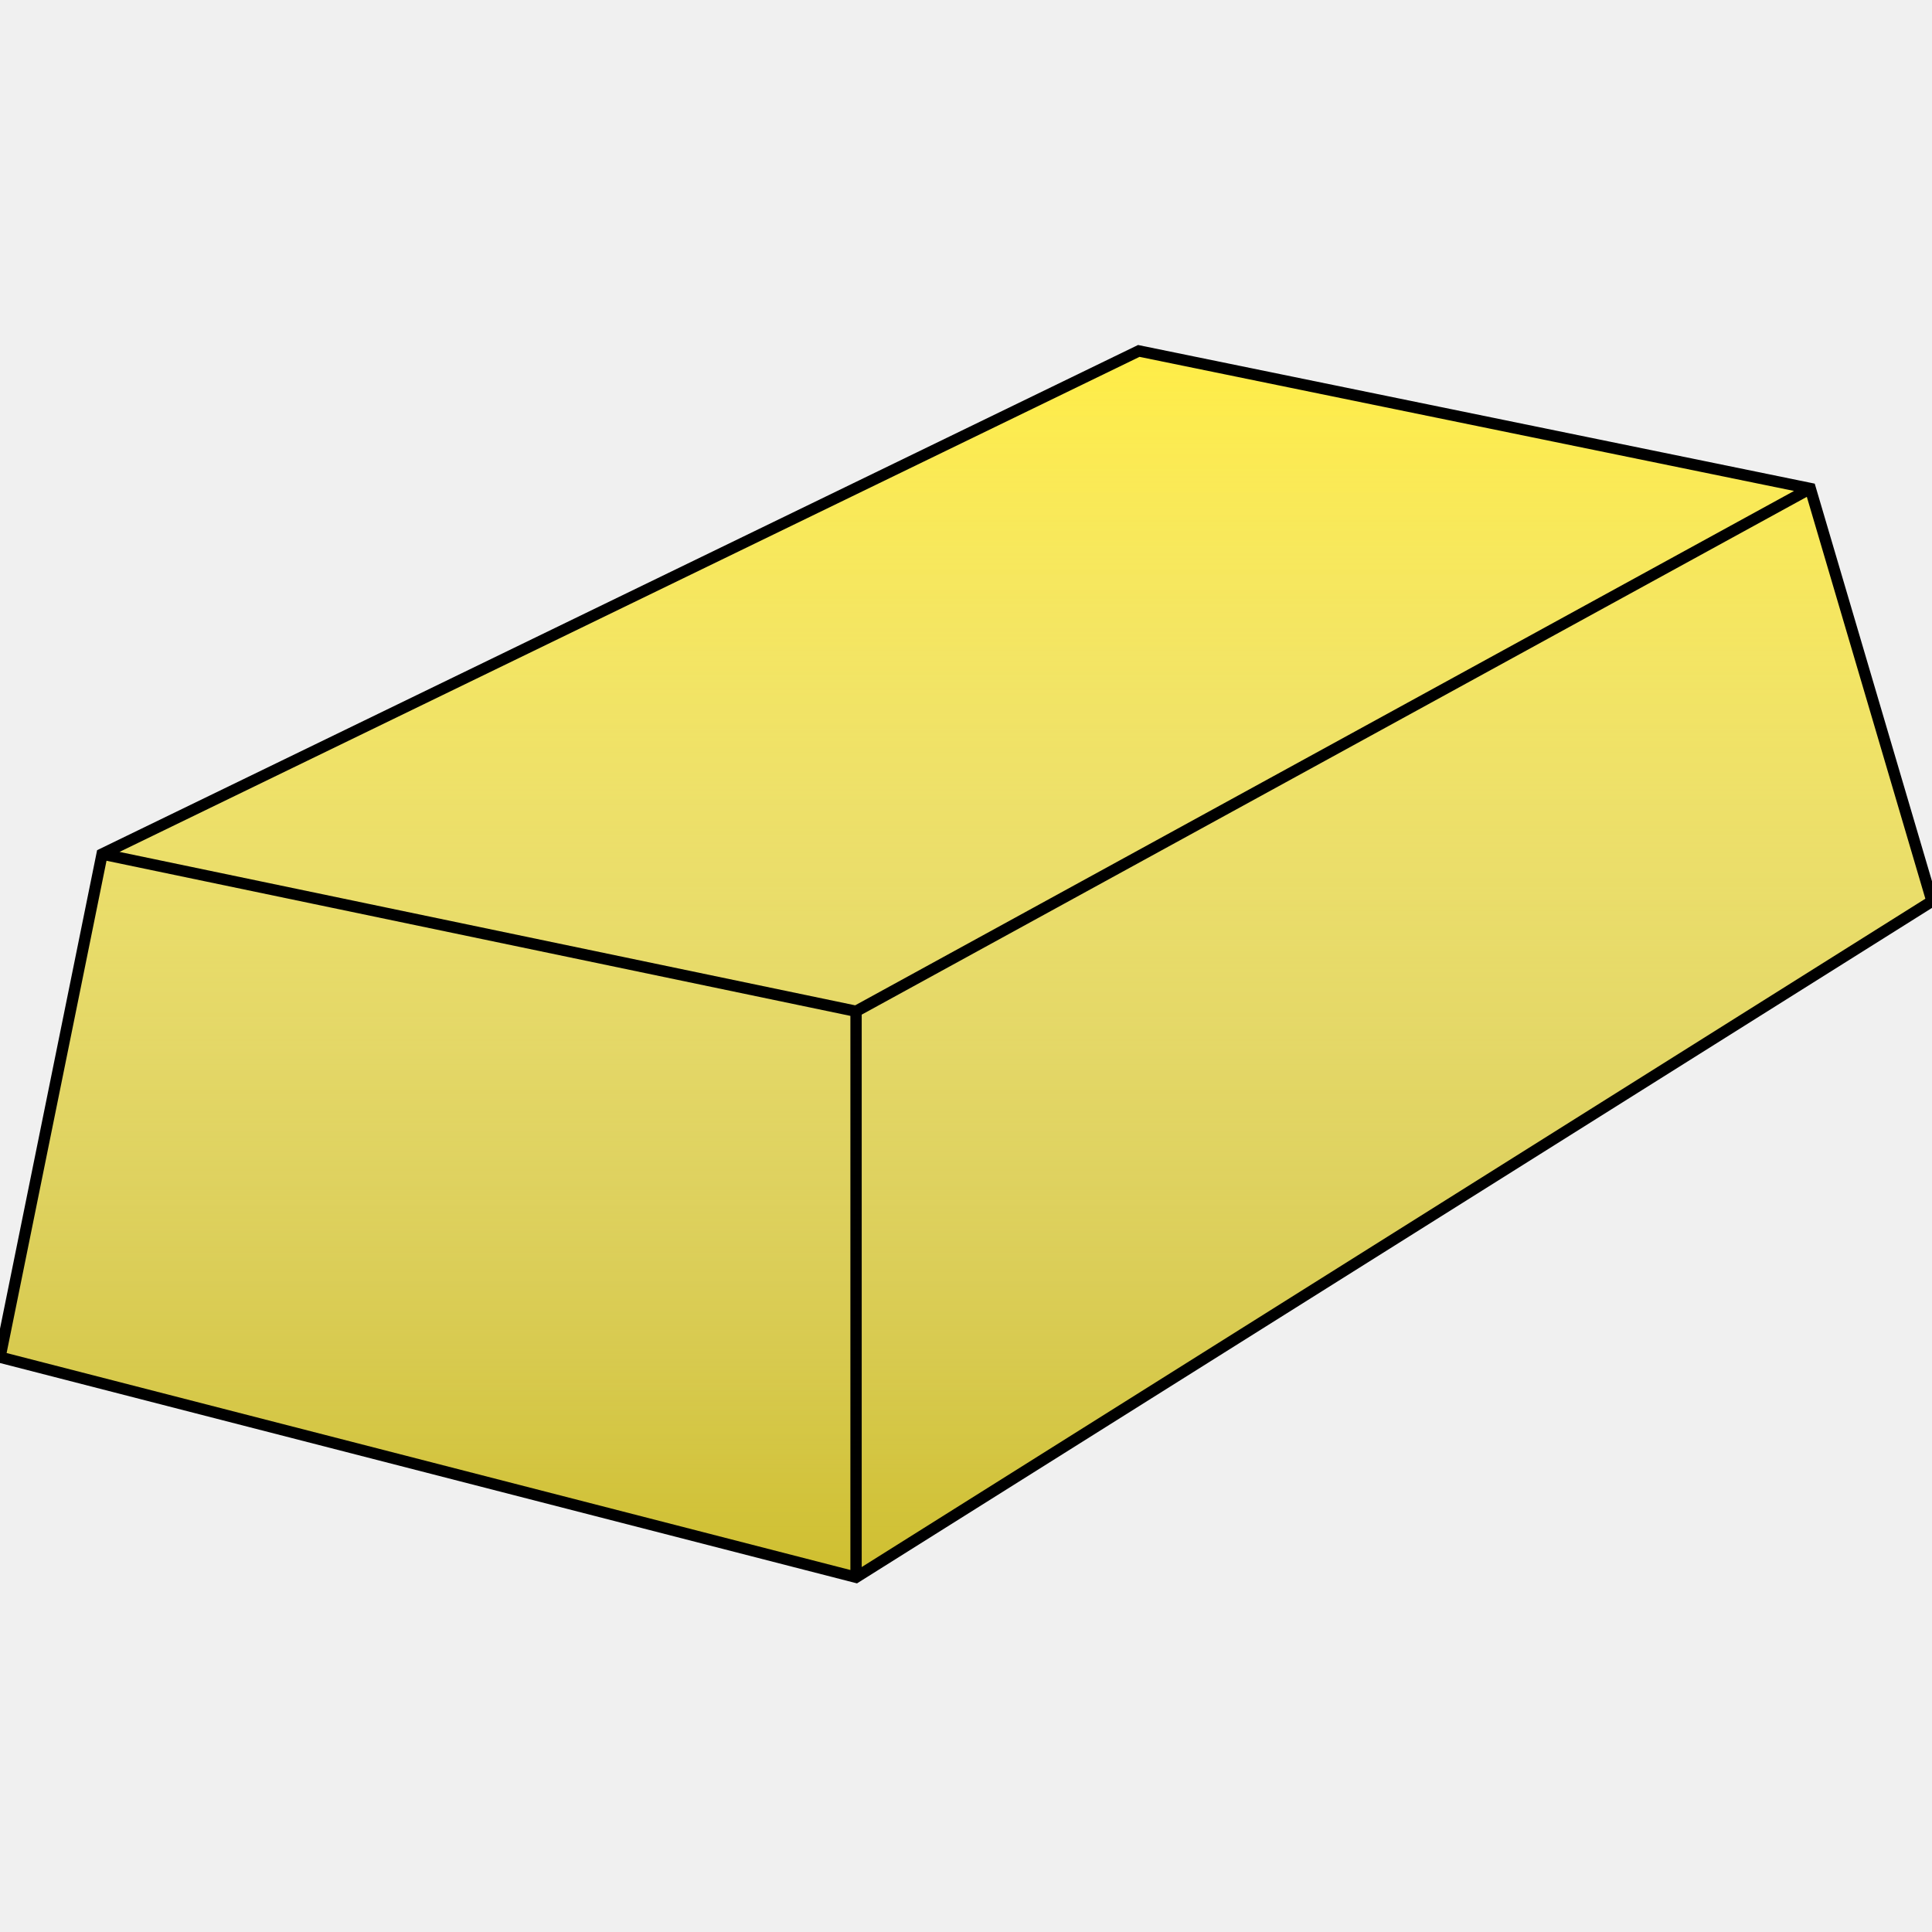
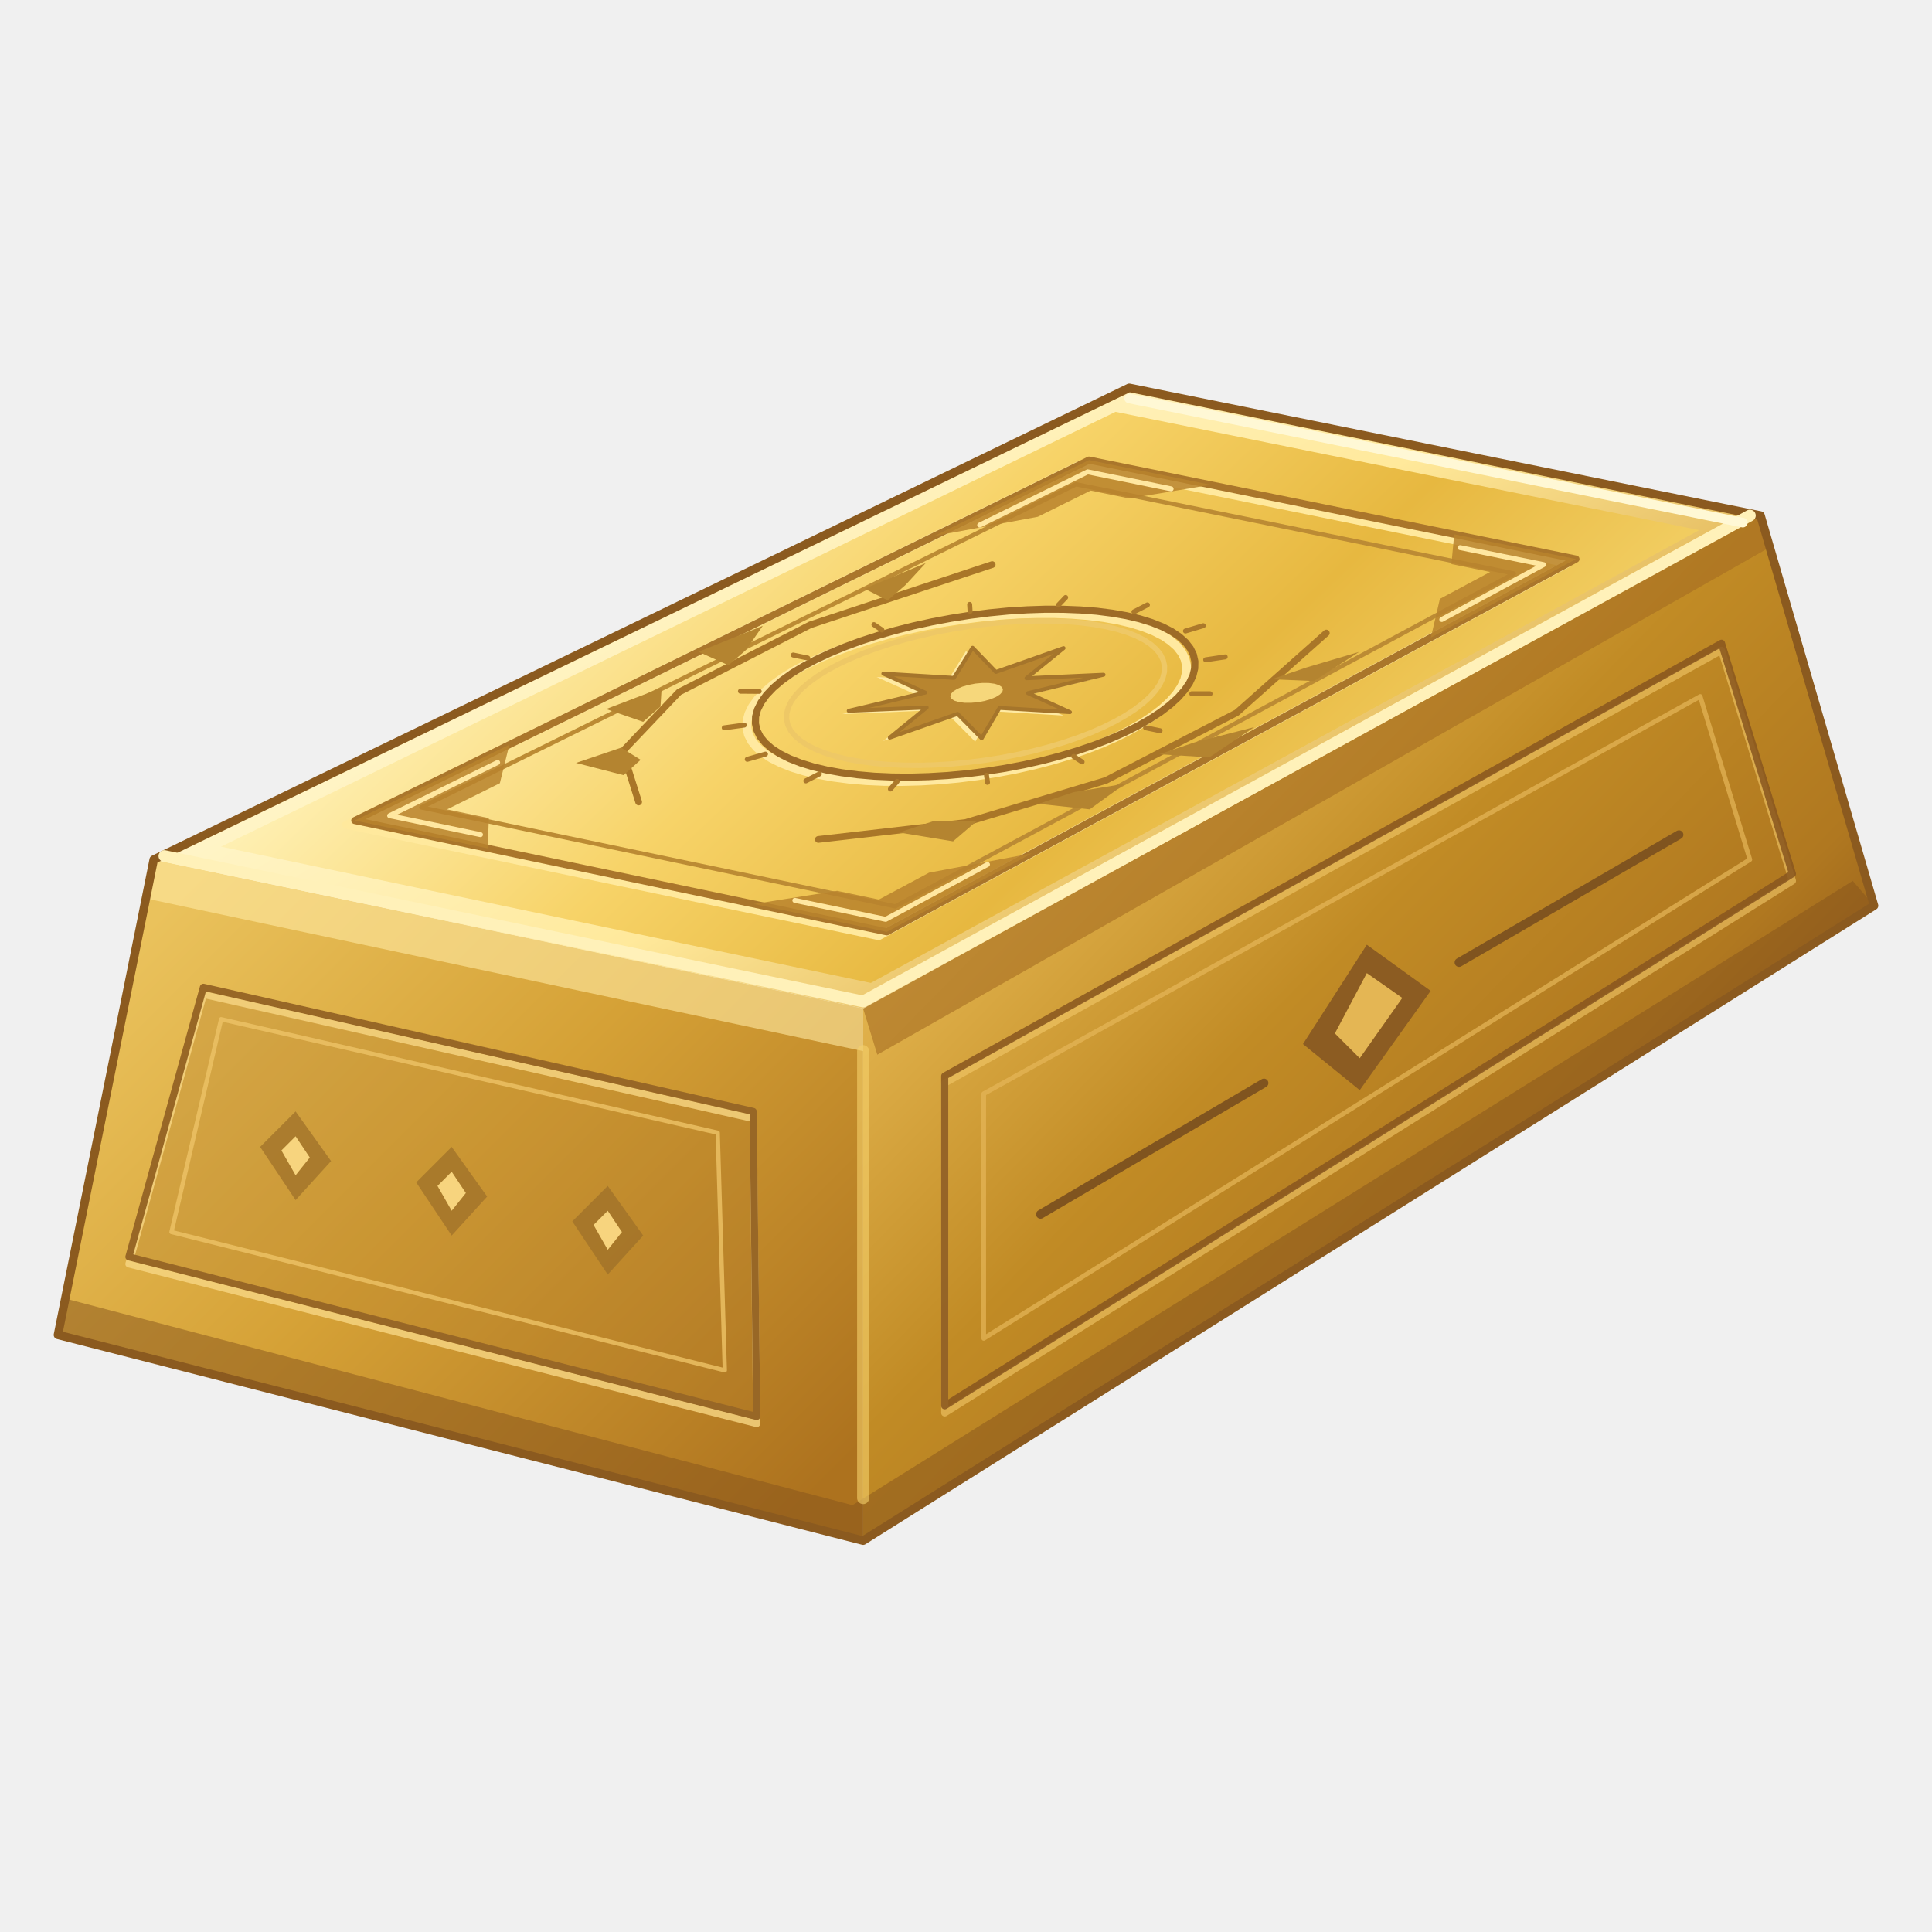
- <svg xmlns="http://www.w3.org/2000/svg" width="512" height="512" viewBox="0 0 512 512" fill="none">
-   <g clip-path="url(#clip0)">
-     <path d="M479.74 129.458L512 238.833L226.862 418L0 359.667L27.057 226.333L301.789 93L479.74 129.458Z" fill="#CFBF2F" />
-     <path d="M479.74 129.458L512 238.833L226.862 418L0 359.667L27.057 226.333L301.789 93L479.74 129.458Z" fill="url(#paint0_linear)" />
-     <path fill-rule="evenodd" clip-rule="evenodd" d="M301.591 91.428L480.924 128.17L513.76 239.499L227.113 419.613L-1.753 360.765L25.734 225.308L301.591 91.428ZM301.986 94.572L31.668 225.763L226.626 266.419L475.434 130.107L301.986 94.572ZM478.828 131.668L228.362 268.889V415.286L510.24 238.168L478.828 131.668ZM225.362 416.066V269.219L28.227 228.11L1.753 358.569L225.362 416.066Z" fill="black" />
-   </g>
+ <svg xmlns="http://www.w3.org/2000/svg" width="512" height="512" viewBox="0 0 512 512" fill="none" role="img" aria-labelledby="engraved-title engraved-desc">
  <defs>
-     <linearGradient id="paint0_linear" x1="256" y1="93" x2="256" y2="418" gradientUnits="userSpaceOnUse">
-       <stop stop-color="#FFED47" />
-       <stop offset="1" stop-color="white" stop-opacity="0" />
+     <linearGradient id="engraved-top" x1="155" y1="113" x2="330" y2="297" gradientUnits="userSpaceOnUse">
+       <stop stop-color="#fff1b6" />
+       <stop offset=".34" stop-color="#f7d368" />
+       <stop offset=".65" stop-color="#e7b840" />
+       <stop offset="1" stop-color="#f6d66f" />
    </linearGradient>
-     <clipPath id="clip0">
-       <rect width="512" height="512" fill="white" />
+     <linearGradient id="engraved-front" x1="32" y1="238" x2="206" y2="412" gradientUnits="userSpaceOnUse">
+       <stop stop-color="#eac25c" />
+       <stop offset=".45" stop-color="#d5a136" />
+       <stop offset="1" stop-color="#ad721e" />
+     </linearGradient>
+     <linearGradient id="engraved-side" x1="285" y1="209" x2="443" y2="364" gradientUnits="userSpaceOnUse">
+       <stop stop-color="#e1b24c" />
+       <stop offset=".38" stop-color="#c18b25" />
+       <stop offset=".73" stop-color="#b07820" />
+       <stop offset="1" stop-color="#8a5319" />
+     </linearGradient>
+     <linearGradient id="engraved-rim" x1="193" y1="121" x2="301" y2="295" gradientUnits="userSpaceOnUse">
+       <stop stop-color="#fff5c9" />
+       <stop offset=".45" stop-color="#ffe99b" />
+       <stop offset="1" stop-color="#d6a23c" />
+     </linearGradient>
+     <linearGradient id="engraved-reflection" x1="134" y1="127" x2="363" y2="282" gradientUnits="userSpaceOnUse">
+       <stop stop-color="#fffbea" stop-opacity="0" />
+       <stop offset=".44" stop-color="#fffbea" stop-opacity=".46" />
+       <stop offset=".6" stop-color="#fffbea" stop-opacity=".22" />
+       <stop offset="1" stop-color="#fffbea" stop-opacity="0" />
+     </linearGradient>
+     <clipPath id="engraved-clip-top">
+       <path d="M302 93 480 129 227 268 27 226Z" />
+     </clipPath>
+     <clipPath id="engraved-clip-front">
+       <path d="M27 226 227 268 227 418 0 360Z" />
+     </clipPath>
+     <clipPath id="engraved-clip-side">
+       <path d="M227 268 480 129 512 239 227 418Z" />
    </clipPath>
  </defs>
+   <g transform="translate(15.36 15.36) scale(.94)" stroke-linecap="round" stroke-linejoin="round">
+     <g id="body">
+       <path d="M27 226 227 268 227 418 0 360Z" fill="url(#engraved-front)" />
+       <path d="M227 268 480 129 512 239 227 418Z" fill="url(#engraved-side)" />
+       <path d="M302 93 480 129 227 268 27 226Z" fill="url(#engraved-rim)" />
+       <polygon points="298.16,99.77 462.72,133.11 229.16,260.77 45.96,222.35" fill="url(#engraved-top)" />
+       <path d="M27 226 227 268 227 280 25 237Z" fill="#ffeaa1" opacity=".6" />
+       <path d="M227 268 480 129 482.5 138 231 281Z" fill="#a36b20" opacity=".58" />
+       <path d="M0 360 227 418 512 239 506 232 224 408 3 350Z" fill="#86541b" opacity=".5" />
+       <path d="M227 280 227 406" fill="#fff1a5" stroke="#f5d16b" stroke-width="3.4" opacity=".6" />
+       <path d="M302 93 480 129 512 239 227 418 0 360 27 226Z" fill="none" stroke="#8b5a1f" stroke-width="2.4" stroke-linejoin="round" />
+       <path d="M30 225 227 266 477 129" fill="none" stroke="#fff1b9" stroke-width="3.3" stroke-linejoin="round" />
+       <path d="M302 96 475 131" fill="none" stroke="#fff8d5" stroke-width="2.7" />
+     </g>
+     <g id="engraved-top-border">
+       <polygon points="288.23,114.57 425.66,142.52 231.38,247.61 81.23,216.20" fill="none" stroke="#ffe99d" stroke-width="2.2" />
+       <polygon points="290.68,113.37 427.96,141.27 233.68,246.37 83.68,214.99" fill="none" stroke="#aa762b" stroke-width="2" />
+       <polygon points="287.04,120.19 410.48,145.33 236.04,239.19 102.44,211.29" fill="none" stroke="#bc8b34" stroke-width="1.2" />
+       <polygon points="290.68,113.37 325.00,120.34 302.03,124.19 291.13,121.97 276.24,129.35 247.10,134.76" fill="#b8832d" opacity=".85" />
+       <path d="M259.86 131.69 L290.30 116.69 L313.83 121.48" fill="none" stroke="#ffe7a0" stroke-width="1.4" />
+       <polygon points="427.96,141.27 393.64,134.30 392.85,142.69 403.75,144.91 389.60,152.49 387.06,163.40" fill="#b8832d" opacity=".85" />
+       <path d="M390.14 158.31 L418.84 142.84 L395.30 138.05" fill="none" stroke="#ffe7a0" stroke-width="1.4" />
+       <polygon points="233.68,246.37 196.18,238.52 219.65,234.81 231.43,237.27 245.58,229.69 274.58,224.24" fill="#b8832d" opacity=".85" />
+       <path d="M262.05 227.38 L233.35 242.85 L207.75 237.50" fill="none" stroke="#ffe7a0" stroke-width="1.4" />
+       <polygon points="83.68,214.99 121.18,222.84 121.47,214.31 109.69,211.85 124.58,204.47 127.26,193.60" fill="#b8832d" opacity=".85" />
+       <path d="M123.95 198.62 L93.51 213.62 L119.12 218.97" fill="none" stroke="#ffe7a0" stroke-width="1.4" />
+     </g>
+     <g id="sun-medallion">
+       <polygon points="302.03,189.60 298.25,191.48 294.15,193.27 289.76,194.97 285.12,196.55 280.25,198.00 275.19,199.32 269.99,200.49 264.67,201.50 259.29,202.35 253.87,203.03 248.46,203.53 243.11,203.85 237.86,203.99 232.73,203.95 227.79,203.73 223.06,203.32 218.58,202.74 214.38,201.98 210.51,201.06 207.00,199.99 203.86,198.76 201.13,197.39 198.83,195.90 196.97,194.28 195.58,192.56 194.66,190.75 194.23,188.87 194.27,186.92 194.80,184.92 195.81,182.89 197.30,180.84 199.24,178.78 201.62,176.74 204.43,174.73 207.63,172.76 211.22,170.85 215.14,169.01 219.39,167.25 223.91,165.60 228.67,164.05 233.65,162.62 238.79,161.33 244.05,160.17 249.41,159.17 254.81,158.32 260.21,157.64 265.58,157.13 270.87,156.79 276.04,156.63 281.06,156.64 285.88,156.84 290.48,157.21 294.82,157.75 298.86,158.46 302.59,159.34 305.96,160.38 308.97,161.57 311.58,162.91 313.77,164.38 315.54,165.97 316.87,167.67 317.75,169.47 318.18,171.35 318.14,173.30 317.65,175.31 316.70,177.36 315.31,179.43 313.47,181.52 311.21,183.59 308.53,185.64 305.47,187.64" fill="none" stroke="#ffe9a0" stroke-width="2.5" />
+       <polygon points="304.36,188.36 300.58,190.24 296.48,192.04 292.09,193.73 287.45,195.31 282.58,196.77 277.53,198.09 272.33,199.26 267.01,200.27 261.63,201.12 256.22,201.80 250.81,202.30 245.46,202.62 240.21,202.77 235.09,202.72 230.15,202.50 225.42,202.09 220.95,201.51 216.76,200.76 212.89,199.84 209.38,198.76 206.25,197.54 203.52,196.17 201.22,194.68 199.37,193.06 197.98,191.35 197.07,189.54 196.64,187.65 196.68,185.70 197.22,183.71 198.23,181.67 199.71,179.62 201.66,177.57 204.04,175.53 206.85,173.52 210.06,171.55 213.64,169.64 217.57,167.80 221.81,166.04 226.33,164.38 231.09,162.84 236.06,161.41 241.20,160.11 246.47,158.96 251.82,157.96 257.22,157.11 262.62,156.43 267.98,155.91 273.27,155.58 278.44,155.41 283.45,155.43 288.27,155.62 292.87,155.98 297.20,156.53 301.24,157.24 304.96,158.12 308.33,159.16 311.33,160.35 313.94,161.68 316.13,163.15 317.90,164.74 319.22,166.44 320.10,168.23 320.52,170.12 320.48,172.07 319.99,174.08 319.04,176.13 317.64,178.20 315.80,180.28 313.54,182.35 310.86,184.40 307.80,186.41" fill="none" stroke="#9d6b27" stroke-width="2" />
+       <polygon points="298.01,187.05 294.75,188.66 291.22,190.21 287.43,191.66 283.43,193.02 279.24,194.27 274.89,195.40 270.41,196.41 265.84,197.28 261.21,198.01 256.55,198.59 251.91,199.03 247.32,199.31 242.80,199.43 238.41,199.39 234.16,199.20 230.11,198.86 226.27,198.36 222.67,197.71 219.36,196.93 216.34,196.00 213.66,194.95 211.32,193.78 209.35,192.49 207.77,191.11 206.57,189.63 205.79,188.08 205.42,186.46 205.46,184.78 205.92,183.06 206.78,181.31 208.05,179.55 209.72,177.78 211.76,176.03 214.17,174.29 216.92,172.60 219.99,170.95 223.36,169.36 227.00,167.85 230.88,166.42 234.97,165.09 239.24,163.86 243.65,162.75 248.17,161.75 252.77,160.89 257.42,160.16 262.06,159.57 266.68,159.13 271.23,158.84 275.68,158.70 279.99,158.72 284.15,158.88 288.11,159.20 291.84,159.67 295.33,160.29 298.53,161.04 301.44,161.94 304.03,162.96 306.28,164.11 308.17,165.38 309.69,166.74 310.84,168.21 311.59,169.75 311.96,171.37 311.93,173.05 311.50,174.78 310.68,176.54 309.47,178.32 307.88,180.11 305.93,181.89 303.62,183.65 300.97,185.37" fill="none" stroke="#eec866" stroke-width="1.5" />
+       <polygon points="283.48,185.39 263.60,184.19 258.59,192.76 251.77,185.87 232.65,192.57 243.07,184.07 221.07,184.99 242.64,179.86 230.82,174.52 250.74,175.72 256.00,167.22 262.57,174.05 281.65,167.33 271.20,175.83 292.95,174.83 271.63,180.03" fill="#ffeaa1" />
+       <polygon points="285.31,184.43 265.44,183.24 260.42,191.80 253.62,184.91 234.50,191.62 244.92,183.12 222.93,184.05 244.50,178.92 232.69,173.57 252.60,174.77 257.86,166.28 264.42,173.10 283.50,166.38 273.04,174.87 294.78,173.88 273.46,179.07" fill="#b8852f" stroke="#a5752b" stroke-width="1.1" />
+       <polygon points="264.48,180.13 263.00,180.76 261.24,181.27 259.33,181.63 257.40,181.80 255.58,181.79 253.98,181.58 252.73,181.20 251.91,180.67 251.57,180.03 251.74,179.31 252.40,178.58 253.52,177.87 255.01,177.24 256.77,176.73 258.68,176.37 260.61,176.20 262.43,176.21 264.02,176.42 265.26,176.80 266.08,177.33 266.42,177.97 266.25,178.69 265.59,179.42" fill="#f6d77b" />
+       <path d="M306.63 188.83 L310.71 189.67" fill="none" stroke="#ac792b" stroke-width="1.4" />
+       <path d="M286.36 196.91 L288.73 198.46" fill="none" stroke="#ac792b" stroke-width="1.4" />
+       <path d="M261.78 202.23 L262.06 204.24" fill="none" stroke="#ac792b" stroke-width="1.4" />
+       <path d="M236.58 203.96 L234.69 206.11" fill="none" stroke="#ac792b" stroke-width="1.4" />
+       <path d="M214.65 201.85 L210.85 203.81" fill="none" stroke="#ac792b" stroke-width="1.4" />
+       <path d="M199.47 196.26 L194.33 197.73" fill="none" stroke="#ac792b" stroke-width="1.4" />
+       <path d="M193.49 188.08 L187.84 188.85" fill="none" stroke="#ac792b" stroke-width="1.4" />
+       <path d="M197.70 178.57 L192.41 178.53" fill="none" stroke="#ac792b" stroke-width="1.4" />
+       <path d="M211.37 169.17 L207.29 168.33" fill="none" stroke="#ac792b" stroke-width="1.4" />
+       <path d="M232.30 161.27 L230.04 159.75" fill="none" stroke="#ac792b" stroke-width="1.4" />
+       <path d="M257.15 156.02 L257.03 154.06" fill="none" stroke="#ac792b" stroke-width="1.4" />
+       <path d="M282.08 154.22 L284.09 152.10" fill="none" stroke="#ac792b" stroke-width="1.4" />
+       <path d="M303.35 156.15 L307.15 154.19" fill="none" stroke="#ac792b" stroke-width="1.4" />
+       <path d="M317.87 161.56 L322.89 160.06" fill="none" stroke="#ac792b" stroke-width="1.4" />
+       <path d="M323.57 169.67 L329.07 168.85" fill="none" stroke="#ac792b" stroke-width="1.4" />
+       <path d="M319.65 179.25 L324.81 179.26" fill="none" stroke="#ac792b" stroke-width="1.4" />
+     </g>
+     <g id="laurel-engraving">
+       <path d="M163.71 209.76 L159.20 195.48 L175.08 178.78 L212.07 159.82 L263.38 142.83" fill="none" stroke="#a97628" stroke-width="1.9" />
+       <polygon points="159.47,202.20 146.05,198.75 158.77,194.44 164.27,197.87" fill="#b48430" />
+       <polygon points="164.98,187.16 154.53,183.56 170.20,177.58 169.87,182.84" fill="#b48430" />
+       <polygon points="189.03,171.21 180.58,167.42 198.70,160.10 193.97,166.91" fill="#b48430" />
+       <polygon points="233.93,152.92 227.39,149.63 244.64,142.41 238.90,148.63" fill="#b48430" />
+       <path d="M214.37 220.32 L255.84 215.56 L295.40 203.70 L332.33 184.58 L357.58 162.13" fill="none" stroke="#a97628" stroke-width="1.9" />
+       <polygon points="237.09,218.36 252.36,220.86 258.91,215.24 247.07,215.08" fill="#b48430" />
+       <polygon points="276.46,210.28 290.87,211.84 300.81,204.62 286.35,206.98" fill="#b48430" />
+       <polygon points="310.49,196.31 324.62,197.17 337.25,188.65 320.33,192.99" fill="#b48430" />
+       <polygon points="342.15,175.16 354.11,175.66 366.81,167.45 351.97,171.84" fill="#b48430" />
+     </g>
+     <g id="front-engraved-panel">
+       <path d="M41 262 196 297 197 383 20 338Z" fill="#ac7828" opacity=".28" />
+       <path d="M41 262 196 297 197 383 20 338Z" fill="none" stroke="#f8d785" stroke-width="2" transform="translate(0 2)" opacity=".8" />
+       <path d="M41 262 196 297 197 383 20 338Z" fill="none" stroke="#986726" stroke-width="2" />
+       <path d="M46 271 186 303 188 370 32 331Z" fill="none" stroke="#edc367" stroke-width="1.2" opacity=".8" />
+       <path d="M67 297 77 311 67 322 57 307Z" fill="#9e7029" opacity=".74" />
+       <path d="M67 304 71 310 67 315 63 308Z" fill="#f7d47e" />
+       <path d="M111 307 121 321 111 332 101 317Z" fill="#9e7029" opacity=".74" />
+       <path d="M111 314 115 320 111 325 107 318Z" fill="#f7d47e" />
+       <path d="M155 318 165 332 155 343 145 328Z" fill="#9e7029" opacity=".74" />
+       <path d="M155 325 159 331 155 336 151 329Z" fill="#f7d47e" />
+     </g>
+     <g id="side-engraved-panel">
+       <path d="M250 287 469 165 489 230 250 380Z" fill="none" stroke="#f2c869" stroke-width="2" transform="translate(0 2)" opacity=".6" />
+       <path d="M250 287 469 165 489 230 250 380Z" fill="none" stroke="#88561f" stroke-width="2" opacity=".85" />
+       <path d="M261 292 463 180 477 226 261 361Z" fill="none" stroke="#e6b658" stroke-width="1.3" opacity=".7" />
+       <path d="M277 326 340 289 M395 255 457 219" fill="none" stroke="#80541f" stroke-width="2.5" />
+       <path d="M369 250 387 263 367 291 351 278Z" fill="#8c5c22" />
+       <path d="M369 258 379 265 367 282 360 275Z" fill="#e4b654" />
+     </g>
+   </g>
</svg>
